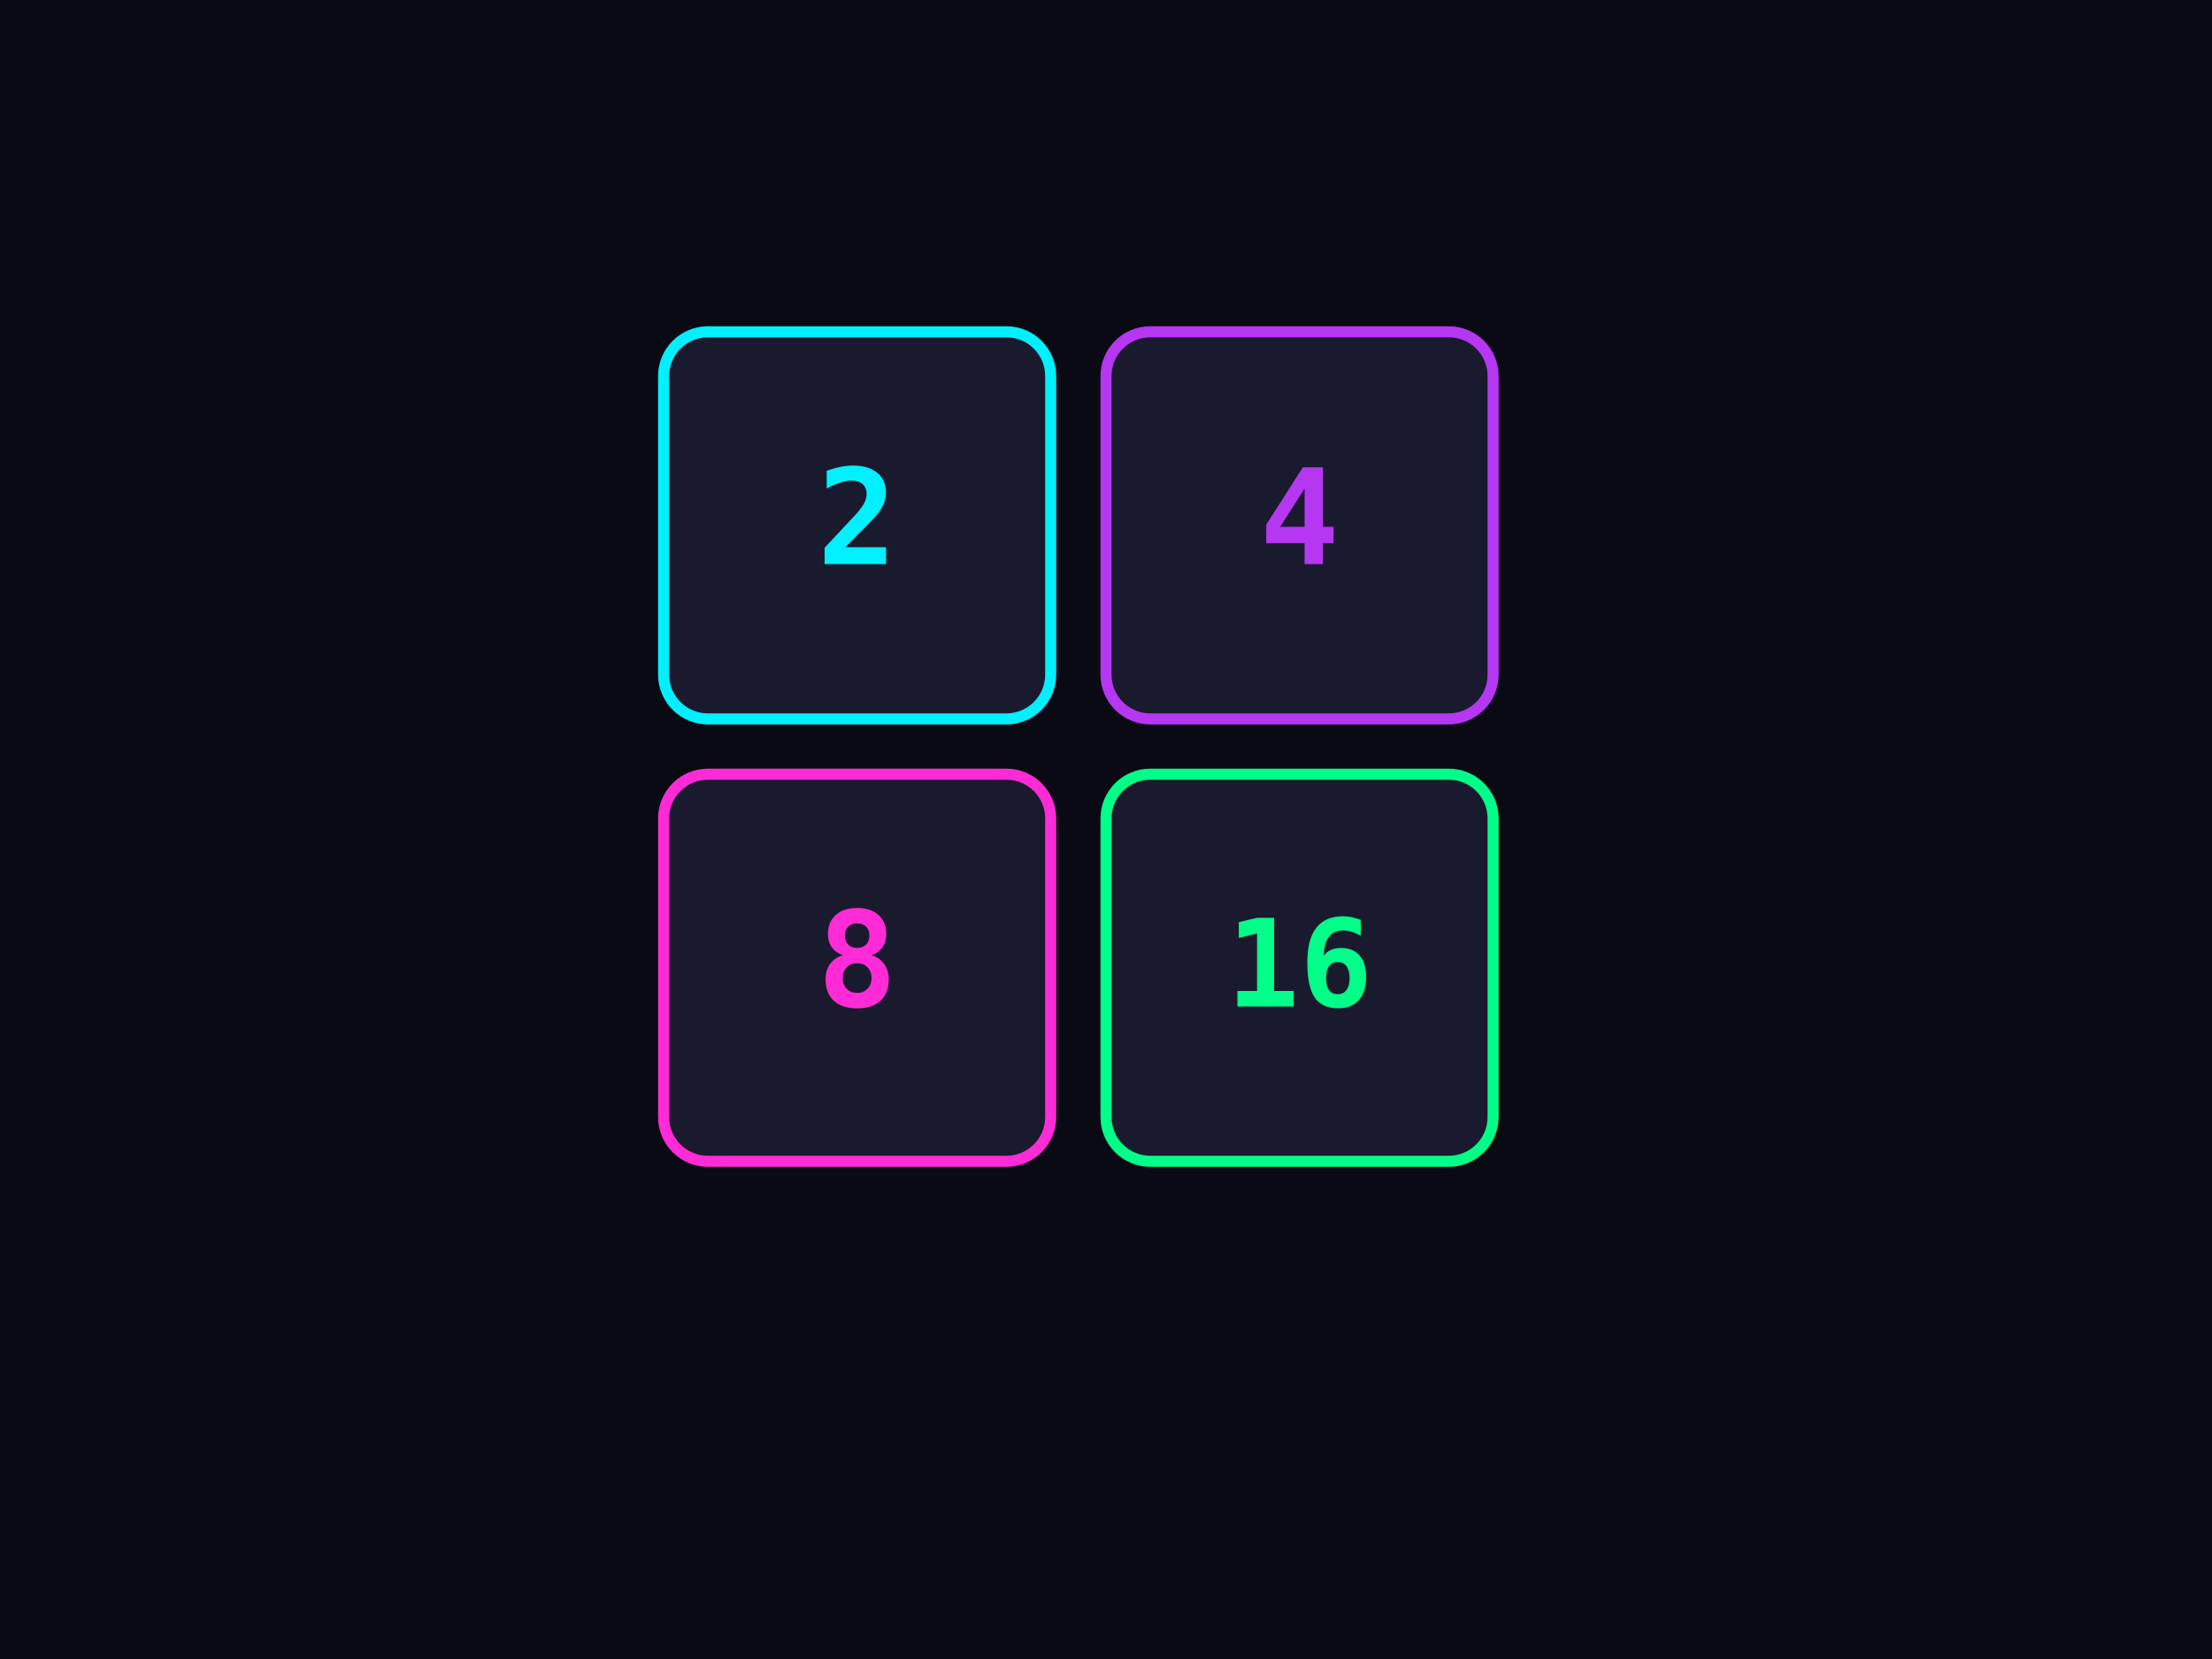
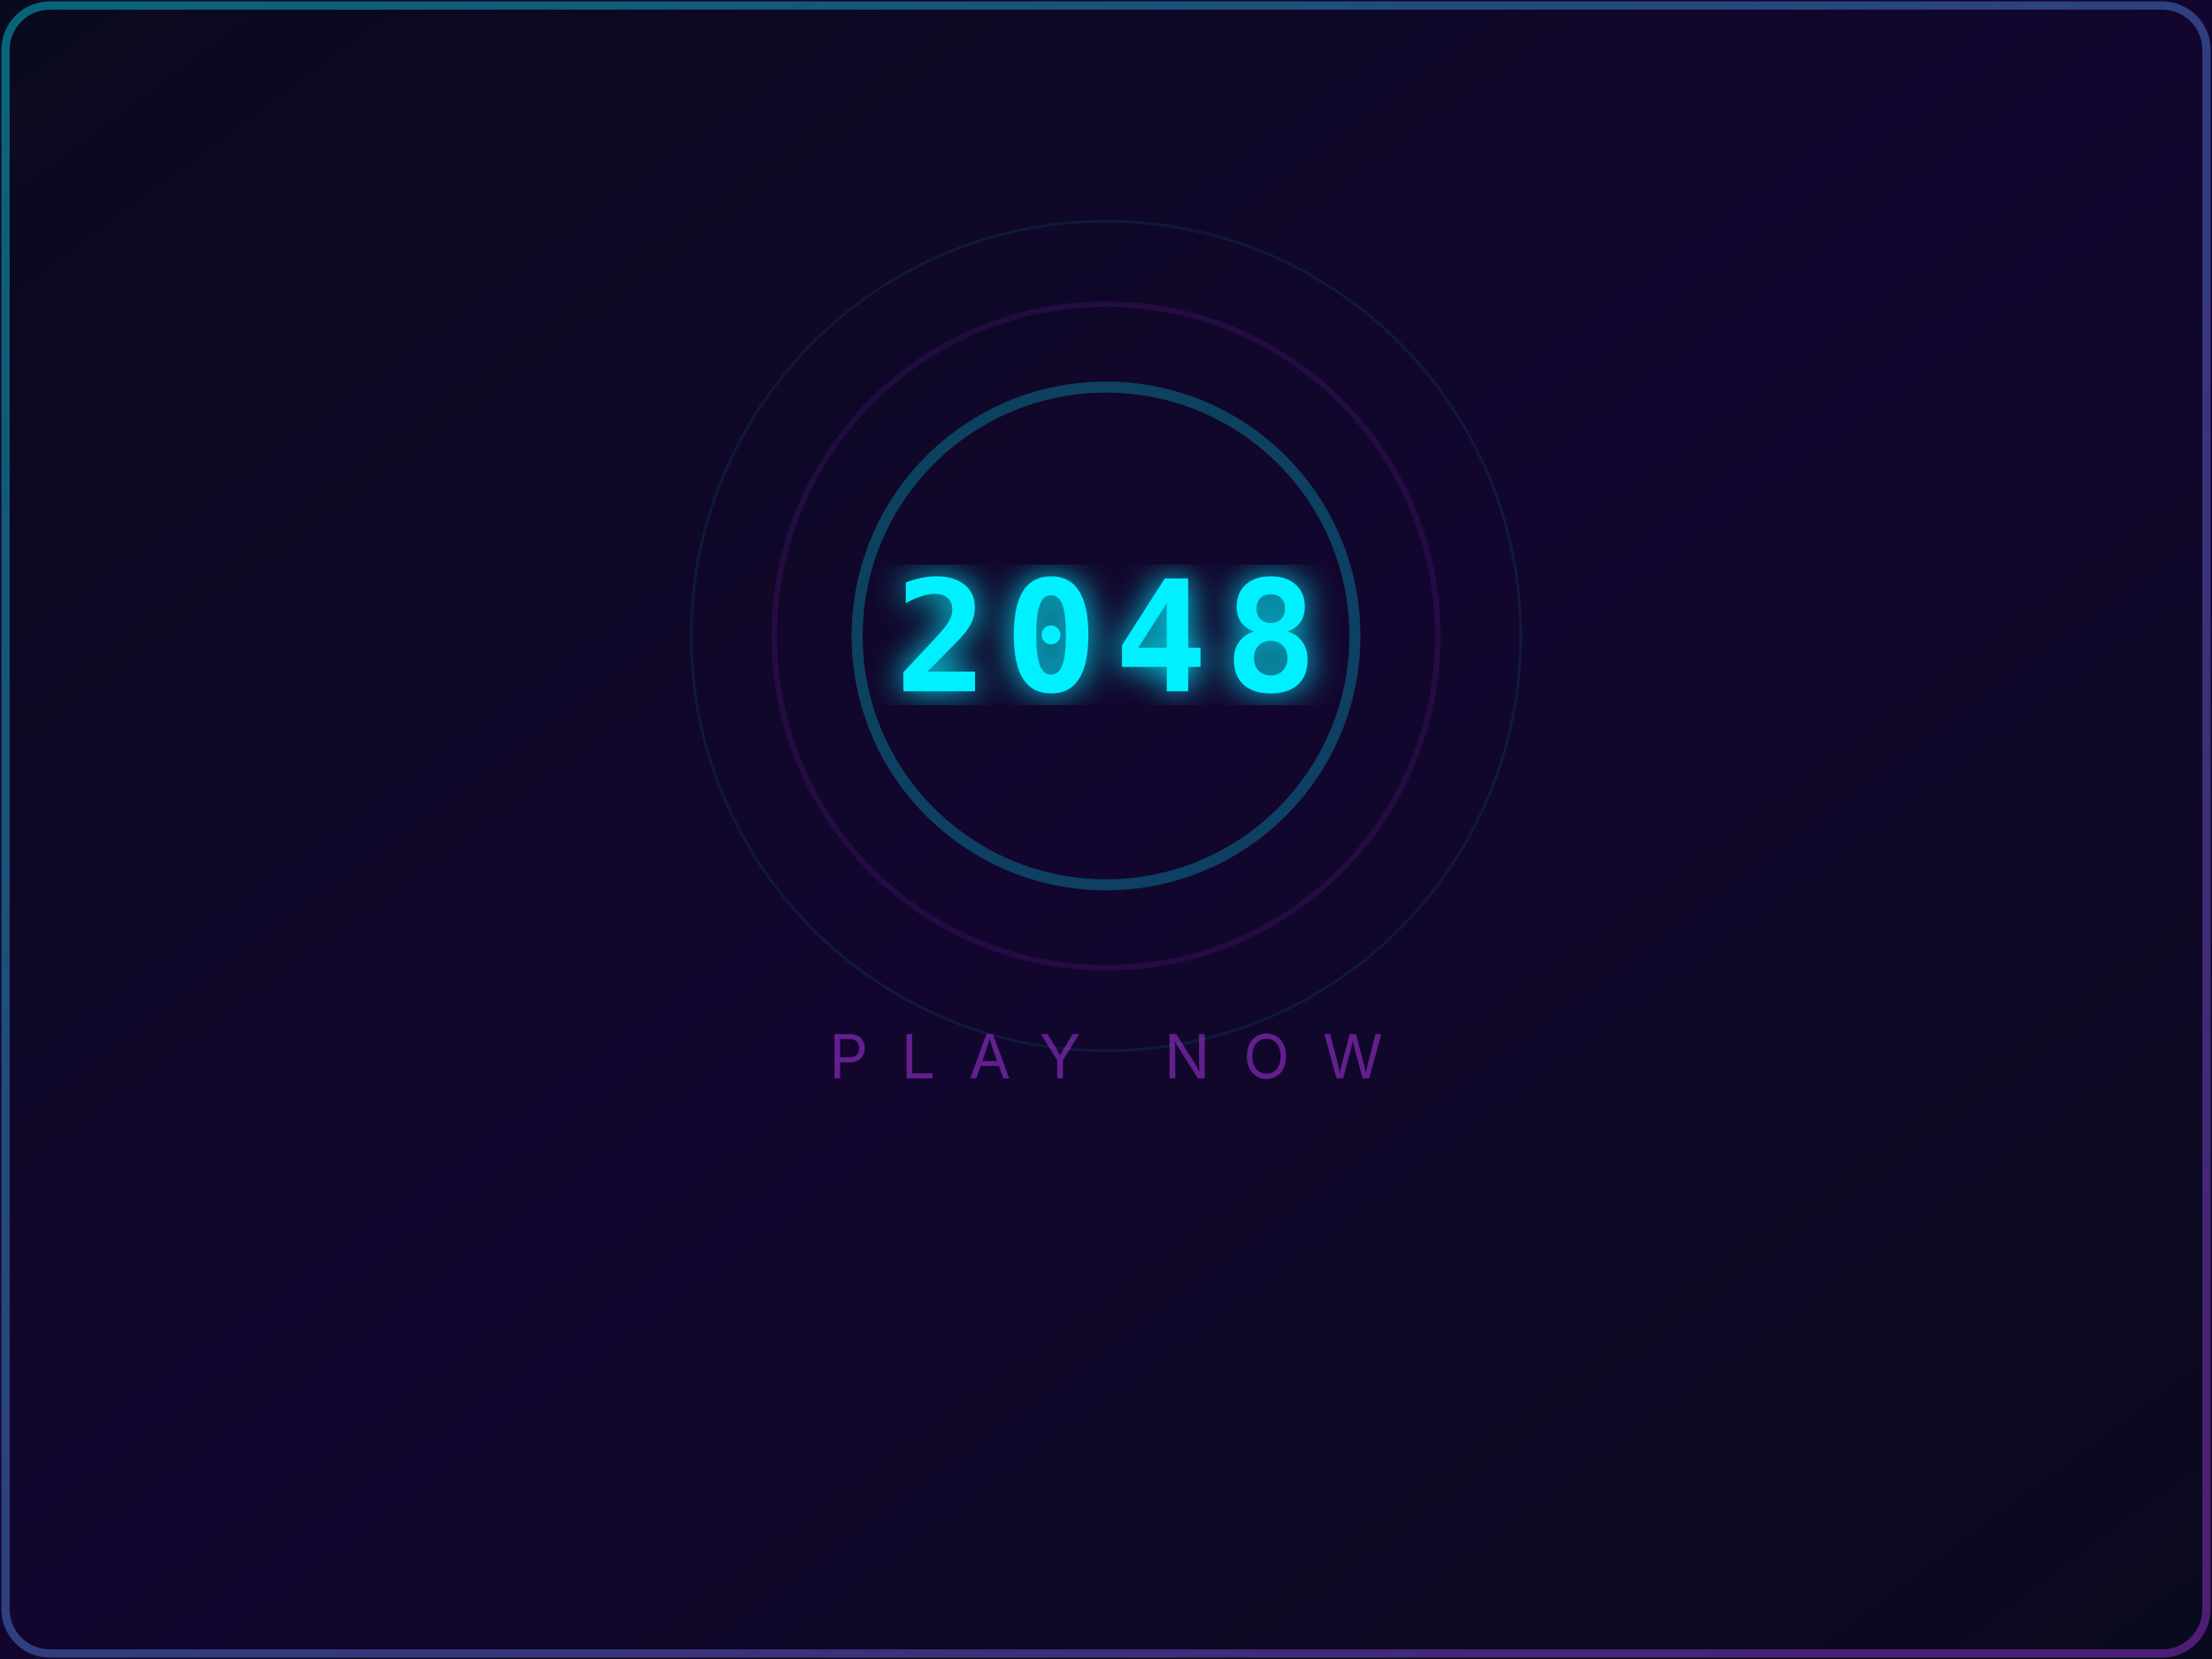
<svg xmlns="http://www.w3.org/2000/svg" viewBox="0 0 400 300">
-   <rect width="400" height="300" fill="#0a0a14" />
-   <g transform="translate(120,60)">
-     <rect x="0" y="0" width="70" height="70" rx="8" fill="#1a1a2e" stroke="#00f0ff" stroke-width="2" />
-     <text x="35" y="42" text-anchor="middle" fill="#00f0ff" font-family="monospace" font-size="24" font-weight="bold">2</text>
-     <rect x="80" y="0" width="70" height="70" rx="8" fill="#1a1a2e" stroke="#b537f2" stroke-width="2" />
-     <text x="115" y="42" text-anchor="middle" fill="#b537f2" font-family="monospace" font-size="24" font-weight="bold">4</text>
-     <rect x="0" y="80" width="70" height="70" rx="8" fill="#1a1a2e" stroke="#ff2bd6" stroke-width="2" />
-     <text x="35" y="122" text-anchor="middle" fill="#ff2bd6" font-family="monospace" font-size="24" font-weight="bold">8</text>
-     <rect x="80" y="80" width="70" height="70" rx="8" fill="#1a1a2e" stroke="#00ff88" stroke-width="2" />
-     <text x="115" y="122" text-anchor="middle" fill="#00ff88" font-family="monospace" font-size="22" font-weight="bold">16</text>
+   <defs>
+     <linearGradient id="bg" x1="0%" y1="0%" x2="100%" y2="100%">
+       <stop offset="0%" style="stop-color:#0a0a1e" />
+       <stop offset="50%" style="stop-color:#12062e" />
+       <stop offset="100%" style="stop-color:#0a0a1e" />
+     </linearGradient>
+     <linearGradient id="glow" x1="0%" y1="0%" x2="100%" y2="100%">
+       <stop offset="0%" style="stop-color:#00f0ff" />
+       <stop offset="100%" style="stop-color:#b537f2" />
+     </linearGradient>
+     <filter id="f">
+       <feGaussianBlur stdDeviation="3" result="blur" />
+       <feMerge>
+         <feMergeNode in="blur" />
+         <feMergeNode in="SourceGraphic" />
+       </feMerge>
+     </filter>
+   </defs>
+   <rect width="400" height="300" fill="url(#bg)" />
+   <rect x="1" y="1" width="398" height="298" rx="8" fill="none" stroke="url(#glow)" stroke-width="1.5" opacity="0.4" />
+   <circle cx="200" cy="115" r="45" fill="none" stroke="#00f0ff" stroke-width="2" opacity="0.25" />
+   <circle cx="200" cy="115" r="60" fill="none" stroke="#b537f2" stroke-width="1" opacity="0.12" />
+   <circle cx="200" cy="115" r="75" fill="none" stroke="#00f0ff" stroke-width="0.5" opacity="0.08" />
+   <g filter="url(#f)">
+     <text x="200" y="125" text-anchor="middle" font-family="'Orbitron',monospace,sans-serif" font-size="28" font-weight="900" fill="#00f0ff" letter-spacing="3">2048</text>
  </g>
+   <line x1="80" y1="170" x2="320" y2="170" stroke="url(#glow)" stroke-width="1" opacity="0.3" />
+   <text x="200" y="195" text-anchor="middle" font-family="'Inter',sans-serif" font-size="11" fill="#b537f2" opacity="0.5" letter-spacing="6">PLAY NOW</text>
</svg>
